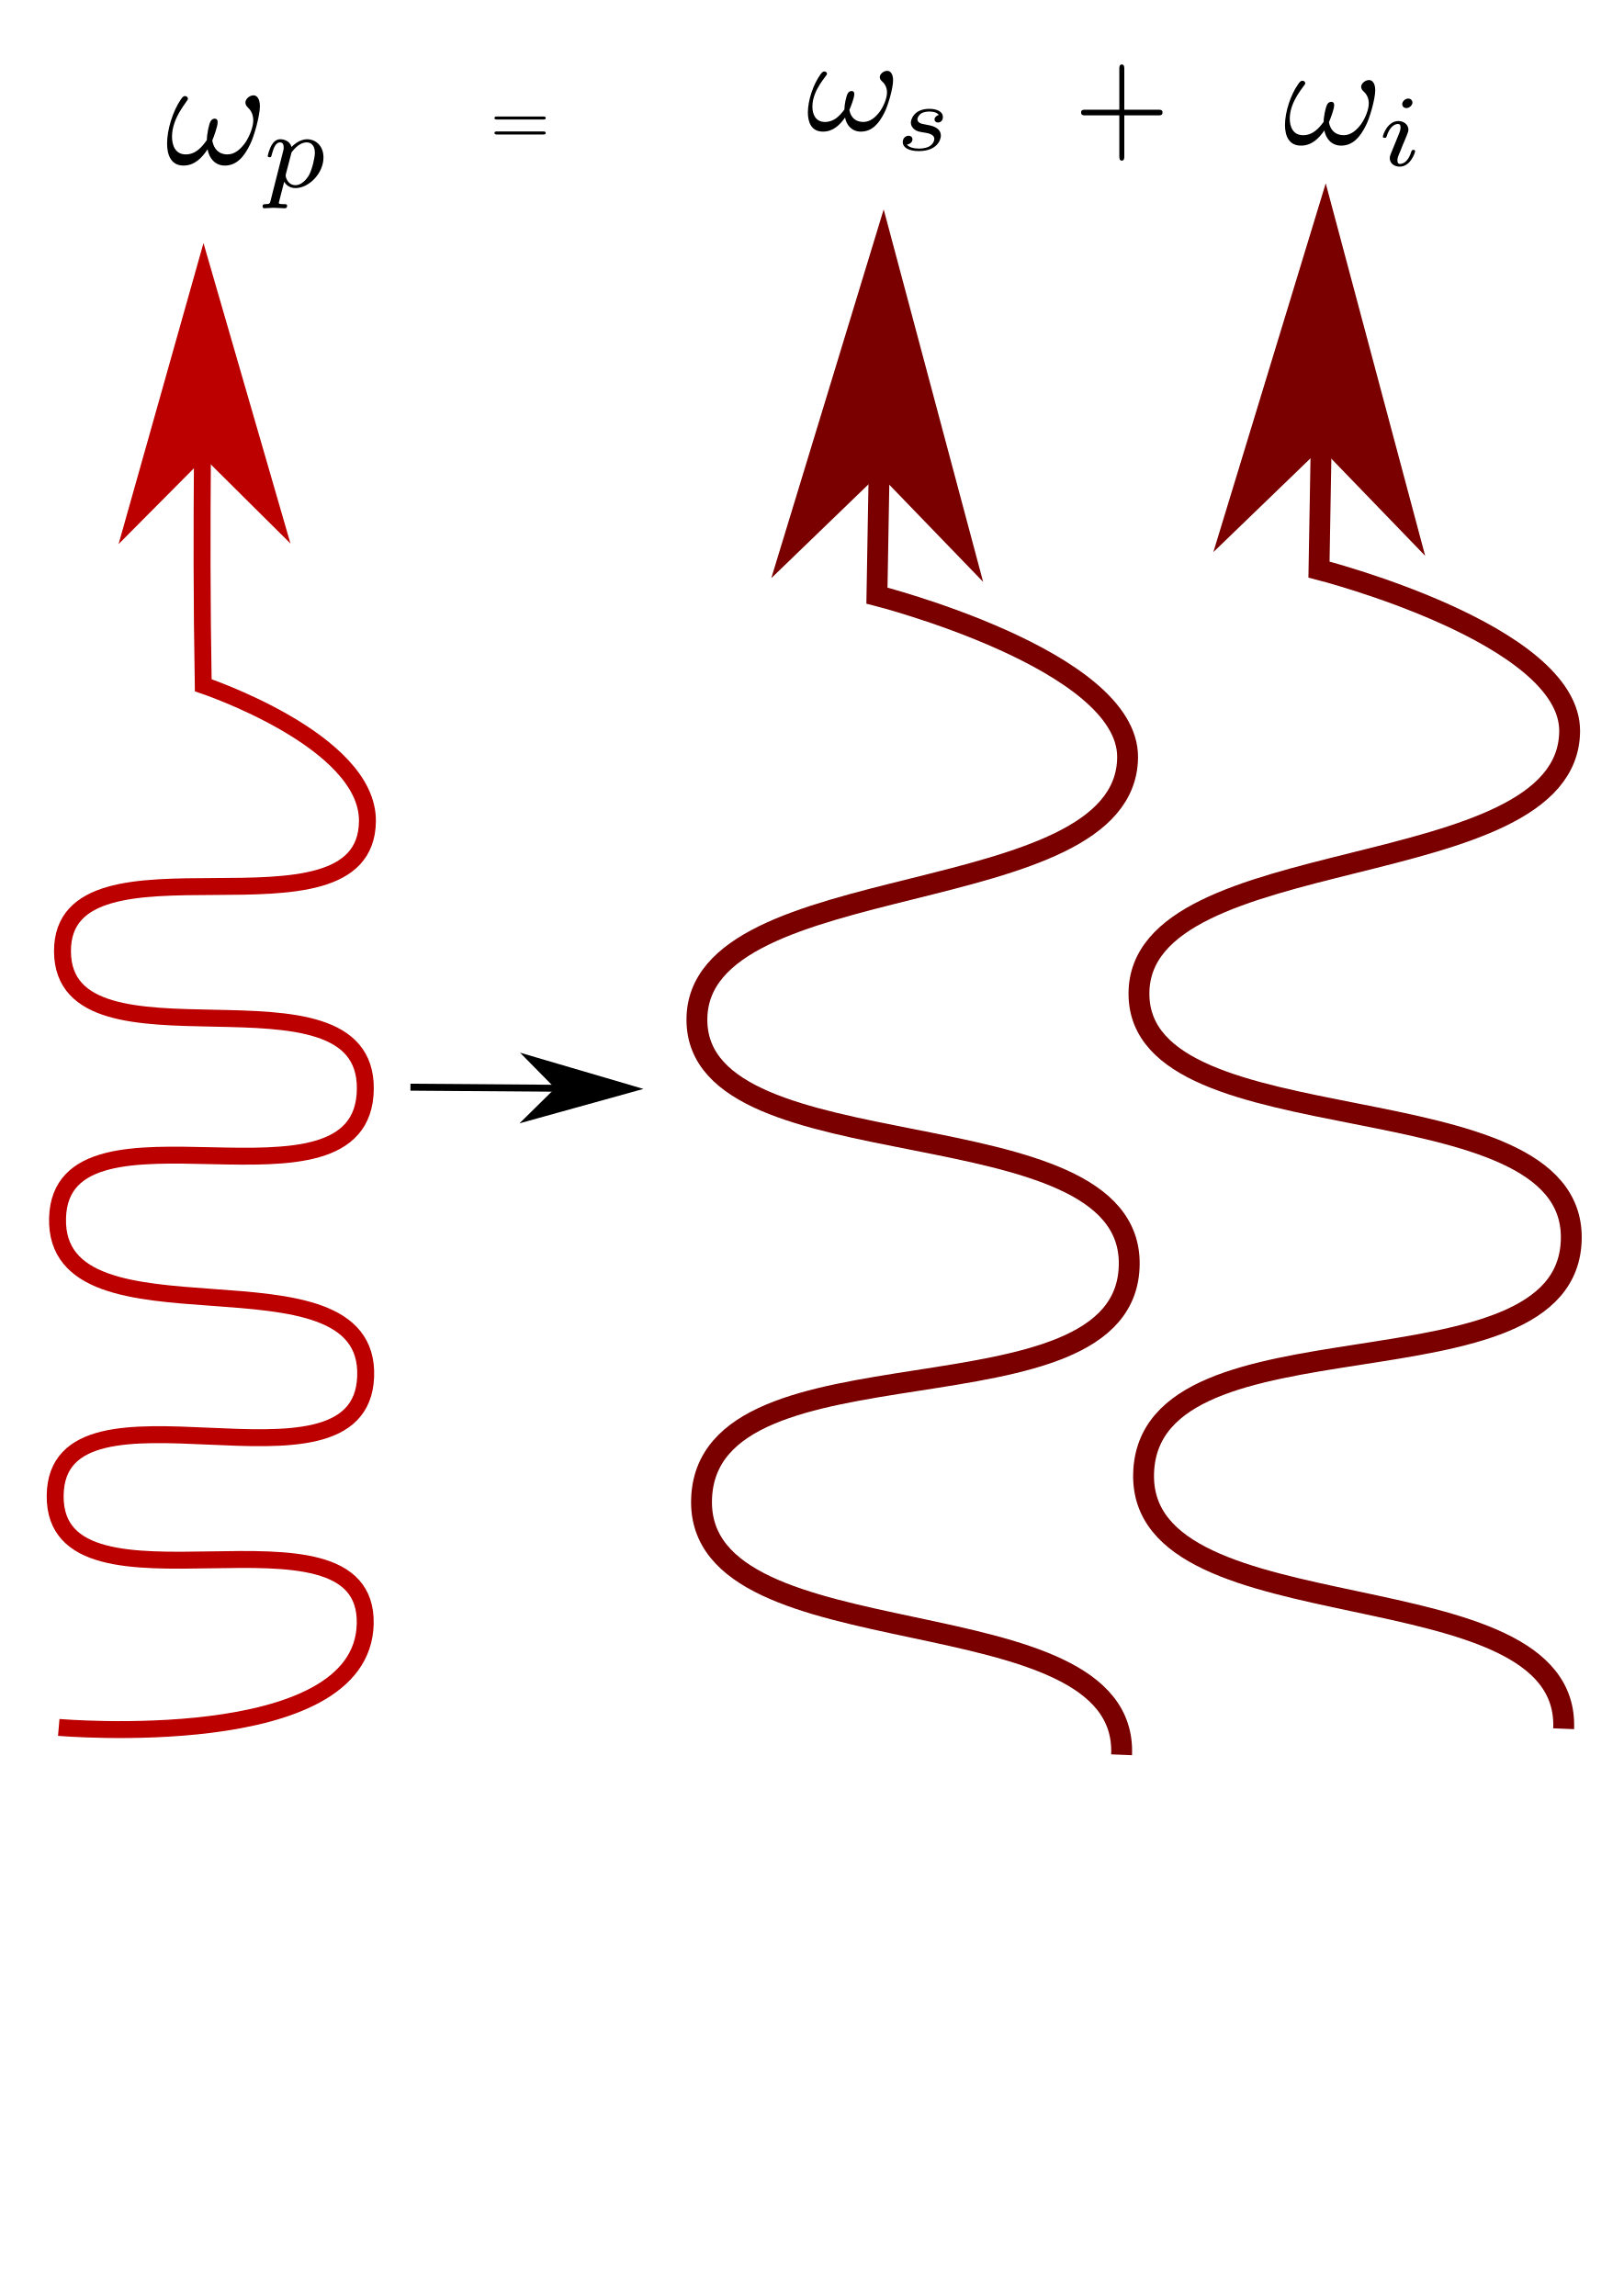
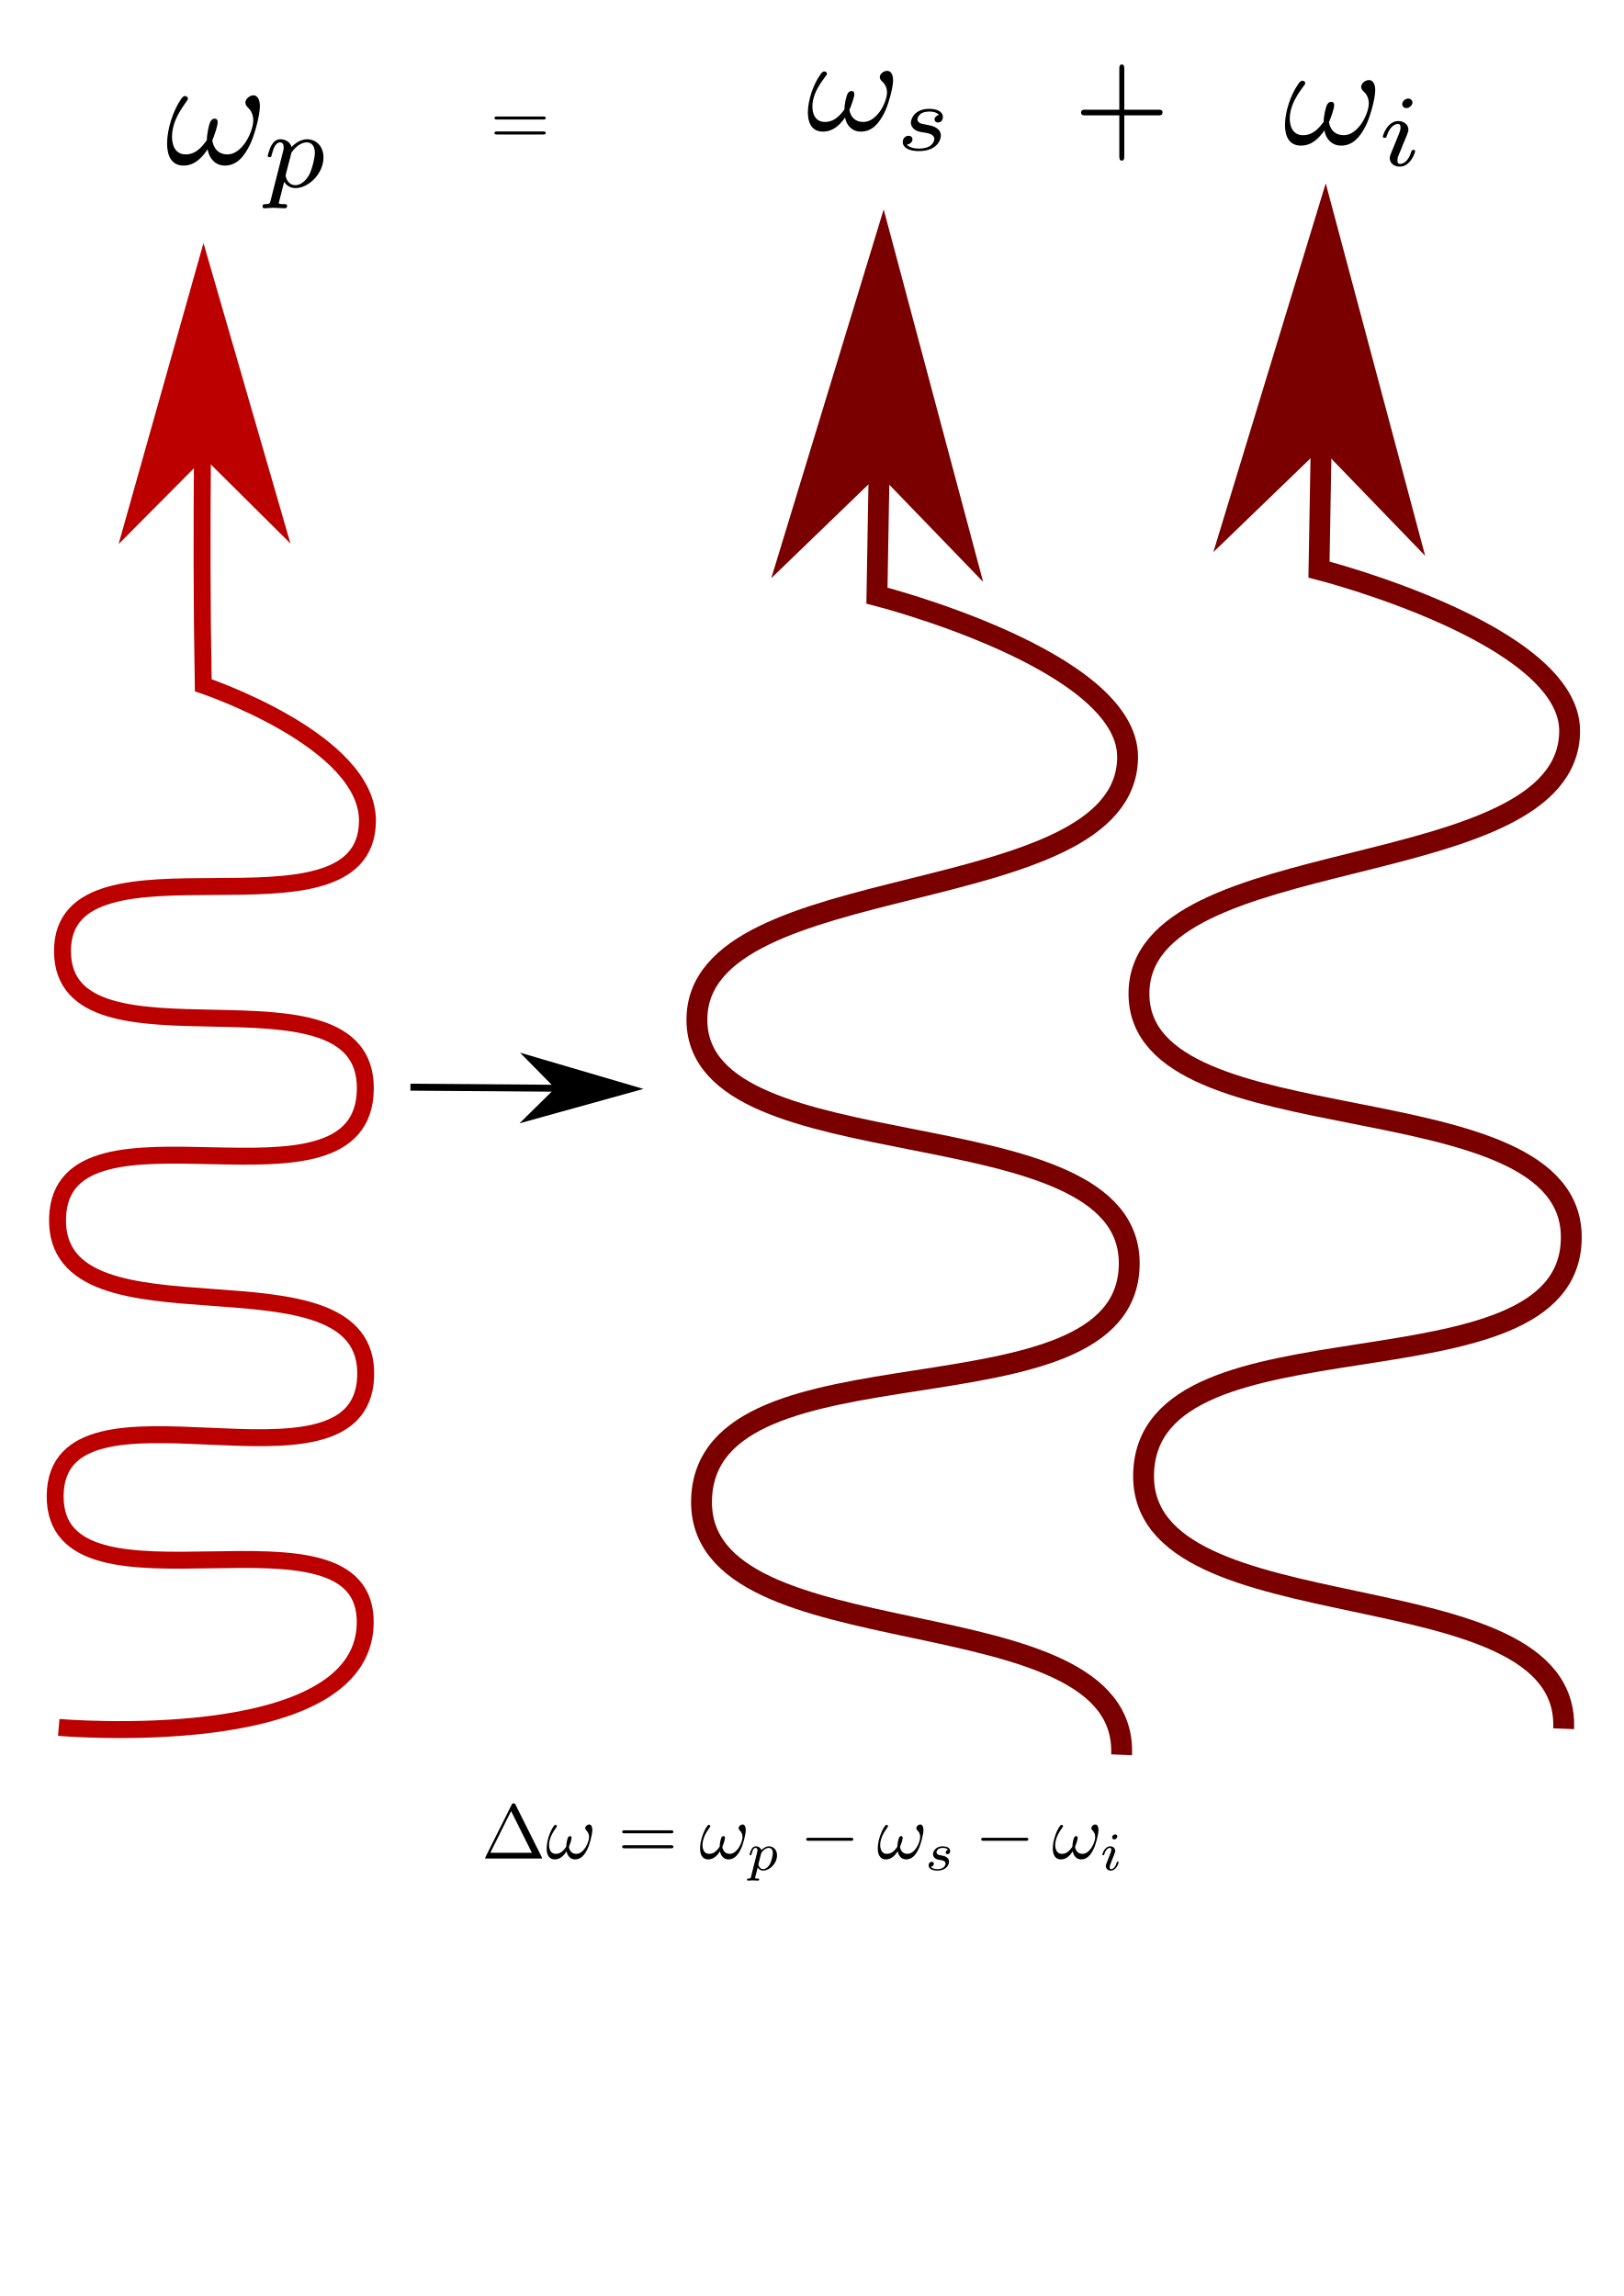
<svg xmlns="http://www.w3.org/2000/svg" xmlns:xlink="http://www.w3.org/1999/xlink" width="210mm" height="297mm" viewBox="0 0 210 297" version="1.1" id="svg5">
  <defs id="defs2">
    <marker style="overflow:visible;" id="Arrow1Lend" refX="0.0" refY="0.0" orient="auto">
      <path transform="scale(0.8) rotate(180) translate(12.5,0)" style="fill-rule:evenodd;fill:context-stroke;stroke:context-stroke;stroke-width:1.0pt;" d="M 0.0,0.0 L 5.0,-5.0 L -12.5,0.0 L 5.0,5.0 L 0.0,0.0 z " id="path8389" />
    </marker>
    <linearGradient id="linearGradient14000">
      <stop style="stop-color:#ff0000;stop-opacity:1;" offset="0" id="stop13998" />
    </linearGradient>
    <marker style="overflow:visible" id="Arrow1Lstart" refX="0.0" refY="0.0" orient="auto">
      <path transform="scale(0.8) translate(12.5,0)" style="fill-rule:evenodd;fill:context-stroke;stroke:context-stroke;stroke-width:1.0pt" d="M 0.0,0.0 L 5.0,-5.0 L -12.5,0.0 L 5.0,5.0 L 0.0,0.0 z " id="path8386" />
    </marker>
    <linearGradient id="linearGradient7404">
      <stop style="stop-color:#000000;stop-opacity:1;" offset="0" id="stop7402" />
    </linearGradient>
    <marker style="overflow:visible" id="Arrow1Lstart-6" refX="0" refY="0" orient="auto">
      <path transform="matrix(0.8,0,0,0.8,10,0)" style="fill:context-stroke;fill-rule:evenodd;stroke:context-stroke;stroke-width:1pt" d="M 0,0 5,-5 -12.5,0 5,5 Z" id="path8386-2" />
    </marker>
    <marker style="overflow:visible" id="Arrow1Lstart-6-1" refX="0" refY="0" orient="auto">
      <path transform="matrix(0.8,0,0,0.8,10,0)" style="fill:context-stroke;fill-rule:evenodd;stroke:context-stroke;stroke-width:1pt" d="M 0,0 5,-5 -12.5,0 5,5 Z" id="path8386-2-2" />
    </marker>
    <marker style="overflow:visible" id="Arrow1Lstart-0" refX="0" refY="0" orient="auto">
      <path transform="matrix(0.8,0,0,0.8,10,0)" style="fill:context-stroke;fill-rule:evenodd;stroke:context-stroke;stroke-width:1pt" d="M 0,0 5,-5 -12.5,0 5,5 Z" id="path8386-9" />
    </marker>
    <g id="g6058">
      <symbol overflow="visible" id="symbol6863">
        <path style="stroke:none;" d="" id="path9850" />
      </symbol>
      <symbol overflow="visible" id="symbol5640">
        <path style="stroke:none;" d="M 6.031 -3.703 C 6.031 -4.156 5.859 -4.406 5.625 -4.406 C 5.375 -4.406 5.109 -4.172 5.109 -3.938 C 5.109 -3.844 5.156 -3.734 5.25 -3.641 C 5.422 -3.484 5.609 -3.219 5.609 -2.797 C 5.609 -2.406 5.406 -1.828 5.109 -1.375 C 4.812 -0.953 4.438 -0.609 3.969 -0.609 C 3.406 -0.609 3.094 -0.969 3 -1.5 C 3.109 -1.766 3.344 -2.406 3.344 -2.688 C 3.344 -2.797 3.297 -2.906 3.156 -2.906 C 3.078 -2.906 2.969 -2.875 2.891 -2.734 C 2.781 -2.531 2.656 -1.891 2.656 -1.531 C 2.328 -1.062 1.938 -0.609 1.312 -0.609 C 0.641 -0.609 0.438 -1.203 0.438 -1.75 C 0.438 -3 1.453 -4.047 1.453 -4.172 C 1.453 -4.281 1.375 -4.359 1.266 -4.359 C 1.141 -4.359 1.062 -4.234 1 -4.141 C 0.5 -3.406 0.125 -2.219 0.125 -1.312 C 0.125 -0.625 0.344 0.109 1.172 0.109 C 1.875 0.109 2.344 -0.391 2.703 -0.938 C 2.797 -0.359 3.188 0.109 3.797 0.109 C 4.578 0.109 5.047 -0.5 5.406 -1.25 C 5.656 -1.734 6.031 -3.094 6.031 -3.703 Z M 6.031 -3.703 " id="path1117" />
      </symbol>
      <symbol overflow="visible" id="symbol3361">
        <path style="stroke:none;" d="" id="path6799" />
      </symbol>
      <symbol overflow="visible" id="symbol9531">
        <path style="stroke:none;" d="M 0.516 0.844 C 0.469 1.047 0.453 1.094 0.188 1.094 C 0.094 1.094 0 1.094 0 1.25 C 0 1.328 0.062 1.359 0.094 1.359 C 0.266 1.359 0.5 1.328 0.688 1.328 C 0.922 1.328 1.188 1.359 1.422 1.359 C 1.484 1.359 1.562 1.328 1.562 1.203 C 1.562 1.094 1.469 1.094 1.375 1.094 C 1.219 1.094 1.031 1.094 1.031 1.016 C 1.031 0.984 1.094 0.797 1.109 0.703 C 1.203 0.328 1.297 -0.047 1.375 -0.344 C 1.453 -0.203 1.672 0.062 2.094 0.062 C 2.938 0.062 3.875 -0.875 3.875 -1.906 C 3.875 -2.719 3.312 -3.078 2.844 -3.078 C 2.406 -3.078 2.031 -2.781 1.844 -2.578 C 1.734 -2.984 1.344 -3.078 1.125 -3.078 C 0.859 -3.078 0.688 -2.891 0.578 -2.703 C 0.438 -2.469 0.328 -2.047 0.328 -2 C 0.328 -1.922 0.422 -1.922 0.453 -1.922 C 0.547 -1.922 0.547 -1.938 0.594 -2.125 C 0.703 -2.531 0.844 -2.875 1.109 -2.875 C 1.297 -2.875 1.344 -2.719 1.344 -2.531 C 1.344 -2.453 1.328 -2.375 1.312 -2.328 Z M 1.844 -2.234 C 2.25 -2.781 2.594 -2.875 2.812 -2.875 C 3.094 -2.875 3.328 -2.672 3.328 -2.203 C 3.328 -1.922 3.172 -1.203 2.969 -0.797 C 2.781 -0.453 2.453 -0.125 2.094 -0.125 C 1.594 -0.125 1.469 -0.656 1.469 -0.734 C 1.469 -0.766 1.484 -0.812 1.484 -0.844 Z M 1.844 -2.234 " id="path4165" />
      </symbol>
    </g>
    <g id="g1311">
      <symbol overflow="visible" id="symbol4852">
        <path style="stroke:none;" d="" id="path5281" />
      </symbol>
      <symbol overflow="visible" id="symbol7071">
        <path style="stroke:none;" d="M 6.031 -3.703 C 6.031 -4.156 5.859 -4.406 5.625 -4.406 C 5.375 -4.406 5.109 -4.172 5.109 -3.938 C 5.109 -3.844 5.156 -3.734 5.25 -3.641 C 5.422 -3.484 5.609 -3.219 5.609 -2.797 C 5.609 -2.406 5.406 -1.828 5.109 -1.375 C 4.812 -0.953 4.438 -0.609 3.969 -0.609 C 3.406 -0.609 3.094 -0.969 3 -1.5 C 3.109 -1.766 3.344 -2.406 3.344 -2.688 C 3.344 -2.797 3.297 -2.906 3.156 -2.906 C 3.078 -2.906 2.969 -2.875 2.891 -2.734 C 2.781 -2.531 2.656 -1.891 2.656 -1.531 C 2.328 -1.062 1.938 -0.609 1.312 -0.609 C 0.641 -0.609 0.438 -1.203 0.438 -1.75 C 0.438 -3 1.453 -4.047 1.453 -4.172 C 1.453 -4.281 1.375 -4.359 1.266 -4.359 C 1.141 -4.359 1.062 -4.234 1 -4.141 C 0.5 -3.406 0.125 -2.219 0.125 -1.312 C 0.125 -0.625 0.344 0.109 1.172 0.109 C 1.875 0.109 2.344 -0.391 2.703 -0.938 C 2.797 -0.359 3.188 0.109 3.797 0.109 C 4.578 0.109 5.047 -0.5 5.406 -1.25 C 5.656 -1.734 6.031 -3.094 6.031 -3.703 Z M 6.031 -3.703 " id="path2146" />
      </symbol>
      <symbol overflow="visible" id="symbol6629">
        <path style="stroke:none;" d="" id="path2317" />
      </symbol>
      <symbol overflow="visible" id="symbol8911">
        <path style="stroke:none;" d="M 3 -2.625 C 2.828 -2.578 2.703 -2.438 2.703 -2.297 C 2.703 -2.125 2.844 -2.062 2.938 -2.062 C 3.016 -2.062 3.281 -2.109 3.281 -2.469 C 3.281 -2.922 2.781 -3.078 2.344 -3.078 C 1.266 -3.078 1.062 -2.266 1.062 -2.062 C 1.062 -1.797 1.219 -1.625 1.312 -1.547 C 1.484 -1.406 1.609 -1.375 2.094 -1.297 C 2.25 -1.266 2.688 -1.188 2.688 -0.844 C 2.688 -0.719 2.609 -0.453 2.328 -0.281 C 2.047 -0.125 1.703 -0.125 1.625 -0.125 C 1.344 -0.125 0.953 -0.188 0.781 -0.422 C 1.016 -0.453 1.172 -0.625 1.172 -0.812 C 1.172 -0.984 1.047 -1.078 0.906 -1.078 C 0.703 -1.078 0.5 -0.906 0.5 -0.609 C 0.5 -0.188 0.938 0.062 1.609 0.062 C 2.906 0.062 3.141 -0.812 3.141 -1.078 C 3.141 -1.719 2.438 -1.844 2.172 -1.891 C 2.109 -1.906 1.938 -1.938 1.891 -1.953 C 1.641 -2 1.516 -2.141 1.516 -2.297 C 1.516 -2.453 1.641 -2.641 1.797 -2.75 C 1.984 -2.859 2.219 -2.875 2.344 -2.875 C 2.484 -2.875 2.844 -2.859 3 -2.625 Z M 3 -2.625 " id="path3089" />
      </symbol>
    </g>
    <g id="g8946">
      <symbol overflow="visible" id="symbol4274">
        <path style="stroke:none;" d="" id="path6919" />
      </symbol>
      <symbol overflow="visible" id="symbol6097">
        <path style="stroke:none;" d="M 6.031 -3.703 C 6.031 -4.156 5.859 -4.406 5.625 -4.406 C 5.375 -4.406 5.109 -4.172 5.109 -3.938 C 5.109 -3.844 5.156 -3.734 5.25 -3.641 C 5.422 -3.484 5.609 -3.219 5.609 -2.797 C 5.609 -2.406 5.406 -1.828 5.109 -1.375 C 4.812 -0.953 4.438 -0.609 3.969 -0.609 C 3.406 -0.609 3.094 -0.969 3 -1.5 C 3.109 -1.766 3.344 -2.406 3.344 -2.688 C 3.344 -2.797 3.297 -2.906 3.156 -2.906 C 3.078 -2.906 2.969 -2.875 2.891 -2.734 C 2.781 -2.531 2.656 -1.891 2.656 -1.531 C 2.328 -1.062 1.938 -0.609 1.312 -0.609 C 0.641 -0.609 0.438 -1.203 0.438 -1.75 C 0.438 -3 1.453 -4.047 1.453 -4.172 C 1.453 -4.281 1.375 -4.359 1.266 -4.359 C 1.141 -4.359 1.062 -4.234 1 -4.141 C 0.5 -3.406 0.125 -2.219 0.125 -1.312 C 0.125 -0.625 0.344 0.109 1.172 0.109 C 1.875 0.109 2.344 -0.391 2.703 -0.938 C 2.797 -0.359 3.188 0.109 3.797 0.109 C 4.578 0.109 5.047 -0.5 5.406 -1.25 C 5.656 -1.734 6.031 -3.094 6.031 -3.703 Z M 6.031 -3.703 " id="path7126" />
      </symbol>
      <symbol overflow="visible" id="symbol5099">
        <path style="stroke:none;" d="" id="path4633" />
      </symbol>
      <symbol overflow="visible" id="symbol1918">
        <path style="stroke:none;" d="M 2.266 -4.359 C 2.266 -4.469 2.172 -4.625 1.984 -4.625 C 1.797 -4.625 1.594 -4.438 1.594 -4.234 C 1.594 -4.125 1.672 -3.969 1.875 -3.969 C 2.062 -3.969 2.266 -4.172 2.266 -4.359 Z M 0.844 -0.812 C 0.812 -0.719 0.781 -0.641 0.781 -0.516 C 0.781 -0.188 1.047 0.062 1.438 0.062 C 2.125 0.062 2.438 -0.891 2.438 -1 C 2.438 -1.094 2.344 -1.094 2.328 -1.094 C 2.234 -1.094 2.219 -1.047 2.188 -0.969 C 2.031 -0.406 1.734 -0.125 1.453 -0.125 C 1.312 -0.125 1.281 -0.219 1.281 -0.375 C 1.281 -0.531 1.328 -0.656 1.391 -0.812 C 1.469 -1 1.547 -1.188 1.609 -1.375 C 1.672 -1.547 1.938 -2.172 1.953 -2.266 C 1.984 -2.328 2 -2.406 2 -2.484 C 2 -2.812 1.719 -3.078 1.344 -3.078 C 0.641 -3.078 0.328 -2.125 0.328 -2 C 0.328 -1.922 0.422 -1.922 0.453 -1.922 C 0.547 -1.922 0.547 -1.953 0.578 -2.031 C 0.75 -2.625 1.062 -2.875 1.312 -2.875 C 1.422 -2.875 1.484 -2.828 1.484 -2.641 C 1.484 -2.469 1.453 -2.375 1.281 -1.938 Z M 0.844 -0.812 " id="path9656" />
      </symbol>
    </g>
    <g id="g3031">
      <symbol overflow="visible" id="symbol5723">
        <path style="stroke:none;" d="" id="path4903" />
      </symbol>
      <symbol overflow="visible" id="symbol3640">
        <path style="stroke:none;" d="M 6.844 -3.266 C 7 -3.266 7.188 -3.266 7.188 -3.453 C 7.188 -3.656 7 -3.656 6.859 -3.656 L 0.891 -3.656 C 0.75 -3.656 0.562 -3.656 0.562 -3.453 C 0.562 -3.266 0.75 -3.266 0.891 -3.266 Z M 6.859 -1.328 C 7 -1.328 7.188 -1.328 7.188 -1.531 C 7.188 -1.719 7 -1.719 6.844 -1.719 L 0.891 -1.719 C 0.75 -1.719 0.562 -1.719 0.562 -1.531 C 0.562 -1.328 0.75 -1.328 0.891 -1.328 Z M 6.859 -1.328 " id="path1532" />
      </symbol>
    </g>
    <g id="g3546">
      <symbol overflow="visible" id="symbol181">
        <path style="stroke:none;" d="" id="path6613" />
      </symbol>
      <symbol overflow="visible" id="symbol9072">
        <path style="stroke:none;" d="M 4.078 -2.297 L 6.859 -2.297 C 7 -2.297 7.188 -2.297 7.188 -2.5 C 7.188 -2.688 7 -2.688 6.859 -2.688 L 4.078 -2.688 L 4.078 -5.484 C 4.078 -5.625 4.078 -5.812 3.875 -5.812 C 3.672 -5.812 3.672 -5.625 3.672 -5.484 L 3.672 -2.688 L 0.891 -2.688 C 0.75 -2.688 0.562 -2.688 0.562 -2.5 C 0.562 -2.297 0.75 -2.297 0.891 -2.297 L 3.672 -2.297 L 3.672 0.5 C 3.672 0.641 3.672 0.828 3.875 0.828 C 4.078 0.828 4.078 0.641 4.078 0.5 Z M 4.078 -2.297 " id="path7918" />
      </symbol>
    </g>
    <g id="g2856">
      <symbol overflow="visible" id="symbol9593">
        <path style="stroke:none;" d="" id="path7688" />
      </symbol>
      <symbol overflow="visible" id="symbol366">
        <path style="stroke:none;" d="M 4.406 -6.953 C 4.344 -7.094 4.312 -7.141 4.141 -7.141 C 3.984 -7.141 3.953 -7.094 3.891 -6.953 L 0.516 -0.203 C 0.469 -0.109 0.469 -0.094 0.469 -0.078 C 0.469 0 0.531 0 0.688 0 L 7.609 0 C 7.766 0 7.828 0 7.828 -0.078 C 7.828 -0.094 7.828 -0.109 7.781 -0.203 Z M 3.828 -6.141 L 6.516 -0.75 L 1.141 -0.75 Z M 3.828 -6.141 " id="path1899" />
      </symbol>
    </g>
    <g id="g1446">
      <symbol overflow="visible" id="symbol9006">
        <path style="stroke:none;" d="" id="path5224" />
      </symbol>
      <symbol overflow="visible" id="symbol7120">
        <path style="stroke:none;" d="M 4.406 -6.953 C 4.344 -7.094 4.312 -7.141 4.141 -7.141 C 3.984 -7.141 3.953 -7.094 3.891 -6.953 L 0.516 -0.203 C 0.469 -0.109 0.469 -0.094 0.469 -0.078 C 0.469 0 0.531 0 0.688 0 L 7.609 0 C 7.766 0 7.828 0 7.828 -0.078 C 7.828 -0.094 7.828 -0.109 7.781 -0.203 Z M 3.828 -6.141 L 6.516 -0.75 L 1.141 -0.75 Z M 3.828 -6.141 " id="path9917" />
      </symbol>
    </g>
    <g id="g4356">
      <symbol overflow="visible" id="symbol7151">
        <path style="stroke:none;" d="" id="path502" />
      </symbol>
      <symbol overflow="visible" id="symbol4465">
        <path style="stroke:none;" d="M 4.406 -6.953 C 4.344 -7.094 4.312 -7.141 4.141 -7.141 C 3.984 -7.141 3.953 -7.094 3.891 -6.953 L 0.516 -0.203 C 0.469 -0.109 0.469 -0.094 0.469 -0.078 C 0.469 0 0.531 0 0.688 0 L 7.609 0 C 7.766 0 7.828 0 7.828 -0.078 C 7.828 -0.094 7.828 -0.109 7.781 -0.203 Z M 3.828 -6.141 L 6.516 -0.75 L 1.141 -0.75 Z M 3.828 -6.141 " id="path5316" />
      </symbol>
    </g>
    <marker style="overflow:visible" id="Arrow1Lstart-0-0" refX="0" refY="0" orient="auto">
      <path transform="matrix(0.8,0,0,0.8,10,0)" style="fill:context-stroke;fill-rule:evenodd;stroke:context-stroke;stroke-width:1pt" d="M 0,0 5,-5 -12.5,0 5,5 Z" id="path8386-9-1" />
    </marker>
    <marker style="overflow:visible" id="Arrow1Lstart-0-8" refX="0" refY="0" orient="auto">
      <path transform="matrix(0.8,0,0,0.8,10,0)" style="fill:context-stroke;fill-rule:evenodd;stroke:context-stroke;stroke-width:1pt" d="M 0,0 5,-5 -12.5,0 5,5 Z" id="path8386-9-2" />
    </marker>
    <marker style="overflow:visible" id="Arrow1Lstart-0-8-3" refX="0" refY="0" orient="auto">
      <path transform="matrix(0.8,0,0,0.8,10,0)" style="fill:context-stroke;fill-rule:evenodd;stroke:context-stroke;stroke-width:1pt" d="M 0,0 5,-5 -12.5,0 5,5 Z" id="path8386-9-2-4" />
    </marker>
+     <g id="g6075">
+       <symbol overflow="visible" id="symbol5419">
+         <path style="stroke:none;" d="" id="path8995" />
+       </symbol>
+       <symbol overflow="visible" id="symbol2226">
+         <path style="stroke:none;" d="M 4.406 -6.953 C 4.344 -7.094 4.312 -7.141 4.141 -7.141 C 3.984 -7.141 3.953 -7.094 3.891 -6.953 L 0.516 -0.203 C 0.469 -0.109 0.469 -0.094 0.469 -0.078 C 0.469 0 0.531 0 0.688 0 L 7.609 0 C 7.766 0 7.828 0 7.828 -0.078 C 7.828 -0.094 7.828 -0.109 7.781 -0.203 Z M 3.828 -6.141 L 6.516 -0.75 L 1.141 -0.75 Z M 3.828 -6.141 " id="path823" />
+       </symbol>
+       <symbol overflow="visible" id="symbol7196">
+         <path style="stroke:none;" d="M 6.844 -3.266 C 7 -3.266 7.188 -3.266 7.188 -3.453 C 7.188 -3.656 7 -3.656 6.859 -3.656 L 0.891 -3.656 C 0.75 -3.656 0.562 -3.656 0.562 -3.453 C 0.562 -3.266 0.75 -3.266 0.891 -3.266 Z M 6.859 -1.328 C 7 -1.328 7.188 -1.328 7.188 -1.531 C 7.188 -1.719 7 -1.719 6.844 -1.719 L 0.891 -1.719 C 0.75 -1.719 0.562 -1.719 0.562 -1.531 C 0.562 -1.328 0.75 -1.328 0.891 -1.328 Z M 6.859 -1.328 " id="path7142" />
+       </symbol>
+       <symbol overflow="visible" id="symbol1746">
+         <path style="stroke:none;" d="" id="path6044" />
+       </symbol>
+       <symbol overflow="visible" id="symbol2401">
+         <path style="stroke:none;" d="M 6.031 -3.703 C 6.031 -4.156 5.859 -4.406 5.625 -4.406 C 5.375 -4.406 5.109 -4.172 5.109 -3.938 C 5.109 -3.844 5.156 -3.734 5.25 -3.641 C 5.422 -3.484 5.609 -3.219 5.609 -2.797 C 5.609 -2.406 5.406 -1.828 5.109 -1.375 C 4.812 -0.953 4.438 -0.609 3.969 -0.609 C 3.406 -0.609 3.094 -0.969 3 -1.5 C 3.109 -1.766 3.344 -2.406 3.344 -2.688 C 3.344 -2.797 3.297 -2.906 3.156 -2.906 C 3.078 -2.906 2.969 -2.875 2.891 -2.734 C 2.781 -2.531 2.656 -1.891 2.656 -1.531 C 2.328 -1.062 1.938 -0.609 1.312 -0.609 C 0.641 -0.609 0.438 -1.203 0.438 -1.75 C 0.438 -3 1.453 -4.047 1.453 -4.172 C 1.453 -4.281 1.375 -4.359 1.266 -4.359 C 1.141 -4.359 1.062 -4.234 1 -4.141 C 0.5 -3.406 0.125 -2.219 0.125 -1.312 C 0.125 -0.625 0.344 0.109 1.172 0.109 C 1.875 0.109 2.344 -0.391 2.703 -0.938 C 2.797 -0.359 3.188 0.109 3.797 0.109 C 4.578 0.109 5.047 -0.5 5.406 -1.25 C 5.656 -1.734 6.031 -3.094 6.031 -3.703 Z M 6.031 -3.703 " id="path95" />
+       </symbol>
+       <symbol overflow="visible" id="symbol7377">
+         <path style="stroke:none;" d="" id="path697" />
+       </symbol>
+       <symbol overflow="visible" id="symbol1393">
+         <path style="stroke:none;" d="M 0.516 0.844 C 0.469 1.047 0.453 1.094 0.188 1.094 C 0.094 1.094 0 1.094 0 1.25 C 0 1.328 0.062 1.359 0.094 1.359 C 0.266 1.359 0.5 1.328 0.688 1.328 C 0.922 1.328 1.188 1.359 1.422 1.359 C 1.484 1.359 1.562 1.328 1.562 1.203 C 1.562 1.094 1.469 1.094 1.375 1.094 C 1.219 1.094 1.031 1.094 1.031 1.016 C 1.031 0.984 1.094 0.797 1.109 0.703 C 1.203 0.328 1.297 -0.047 1.375 -0.344 C 1.453 -0.203 1.672 0.062 2.094 0.062 C 2.938 0.062 3.875 -0.875 3.875 -1.906 C 3.875 -2.719 3.312 -3.078 2.844 -3.078 C 2.406 -3.078 2.031 -2.781 1.844 -2.578 C 1.734 -2.984 1.344 -3.078 1.125 -3.078 C 0.859 -3.078 0.688 -2.891 0.578 -2.703 C 0.438 -2.469 0.328 -2.047 0.328 -2 C 0.328 -1.922 0.422 -1.922 0.453 -1.922 C 0.547 -1.922 0.547 -1.938 0.594 -2.125 C 0.703 -2.531 0.844 -2.875 1.109 -2.875 C 1.297 -2.875 1.344 -2.719 1.344 -2.531 C 1.344 -2.453 1.328 -2.375 1.312 -2.328 Z M 1.844 -2.234 C 2.25 -2.781 2.594 -2.875 2.812 -2.875 C 3.094 -2.875 3.328 -2.672 3.328 -2.203 C 3.328 -1.922 3.172 -1.203 2.969 -0.797 C 2.781 -0.453 2.453 -0.125 2.094 -0.125 C 1.594 -0.125 1.469 -0.656 1.469 -0.734 C 1.469 -0.766 1.484 -0.812 1.484 -0.844 Z M 1.844 -2.234 " id="path5282" />
+       </symbol>
+       <symbol overflow="visible" id="symbol3911">
+         <path style="stroke:none;" d="M 3 -2.625 C 2.828 -2.578 2.703 -2.438 2.703 -2.297 C 2.703 -2.125 2.844 -2.062 2.938 -2.062 C 3.016 -2.062 3.281 -2.109 3.281 -2.469 C 3.281 -2.922 2.781 -3.078 2.344 -3.078 C 1.266 -3.078 1.062 -2.266 1.062 -2.062 C 1.062 -1.797 1.219 -1.625 1.312 -1.547 C 1.484 -1.406 1.609 -1.375 2.094 -1.297 C 2.25 -1.266 2.688 -1.188 2.688 -0.844 C 2.688 -0.719 2.609 -0.453 2.328 -0.281 C 2.047 -0.125 1.703 -0.125 1.625 -0.125 C 1.344 -0.125 0.953 -0.188 0.781 -0.422 C 1.016 -0.453 1.172 -0.625 1.172 -0.812 C 1.172 -0.984 1.047 -1.078 0.906 -1.078 C 0.703 -1.078 0.5 -0.906 0.5 -0.609 C 0.5 -0.188 0.938 0.062 1.609 0.062 C 2.906 0.062 3.141 -0.812 3.141 -1.078 C 3.141 -1.719 2.438 -1.844 2.172 -1.891 C 2.109 -1.906 1.938 -1.938 1.891 -1.953 C 1.641 -2 1.516 -2.141 1.516 -2.297 C 1.516 -2.453 1.641 -2.641 1.797 -2.75 C 1.984 -2.859 2.219 -2.875 2.344 -2.875 C 2.484 -2.875 2.844 -2.859 3 -2.625 Z M 3 -2.625 " id="path3279" />
+       </symbol>
+       <symbol overflow="visible" id="symbol8663">
+         <path style="stroke:none;" d="M 2.266 -4.359 C 2.266 -4.469 2.172 -4.625 1.984 -4.625 C 1.797 -4.625 1.594 -4.438 1.594 -4.234 C 1.594 -4.125 1.672 -3.969 1.875 -3.969 C 2.062 -3.969 2.266 -4.172 2.266 -4.359 Z M 0.844 -0.812 C 0.812 -0.719 0.781 -0.641 0.781 -0.516 C 0.781 -0.188 1.047 0.062 1.438 0.062 C 2.125 0.062 2.438 -0.891 2.438 -1 C 2.438 -1.094 2.344 -1.094 2.328 -1.094 C 2.234 -1.094 2.219 -1.047 2.188 -0.969 C 2.031 -0.406 1.734 -0.125 1.453 -0.125 C 1.312 -0.125 1.281 -0.219 1.281 -0.375 C 1.281 -0.531 1.328 -0.656 1.391 -0.812 C 1.469 -1 1.547 -1.188 1.609 -1.375 C 1.672 -1.547 1.938 -2.172 1.953 -2.266 C 1.984 -2.328 2 -2.406 2 -2.484 C 2 -2.812 1.719 -3.078 1.344 -3.078 C 0.641 -3.078 0.328 -2.125 0.328 -2 C 0.328 -1.922 0.422 -1.922 0.453 -1.922 C 0.547 -1.922 0.547 -1.953 0.578 -2.031 C 0.75 -2.625 1.062 -2.875 1.312 -2.875 C 1.422 -2.875 1.484 -2.828 1.484 -2.641 C 1.484 -2.469 1.453 -2.375 1.281 -1.938 Z M 0.844 -0.812 " id="path7165" />
+       </symbol>
+       <symbol overflow="visible" id="symbol395">
+         <path style="stroke:none;" d="" id="path8701" />
+       </symbol>
+       <symbol overflow="visible" id="symbol4445">
+         <path style="stroke:none;" d="M 6.562 -2.297 C 6.734 -2.297 6.922 -2.297 6.922 -2.5 C 6.922 -2.688 6.734 -2.688 6.562 -2.688 L 1.172 -2.688 C 1 -2.688 0.828 -2.688 0.828 -2.5 C 0.828 -2.297 1 -2.297 1.172 -2.297 Z M 6.562 -2.297 " id="path4199" />
+       </symbol>
+     </g>
  </defs>
  <g id="layer1">
    <path style="fill:none;stroke:#7a0000;stroke-width:2.698;stroke-linecap:butt;stroke-linejoin:miter;stroke-miterlimit:4;stroke-dasharray:none;stroke-opacity:1;marker-start:url(#Arrow1Lstart-0-8)" d="m 171.371,28.952 -0.781,44.723 c 0,0 32.553,8.298 32.418,20.942 -0.215,20.15 -55.801,13.897 -55.702,33.972 0.099,20.122 56.14,10.637 55.915,31.583 -0.233,21.68 -54.755,8.311 -55.315,30.461 -0.539,21.316 55.191,11.688 54.327,32.989" id="path2715-3-5" />
    <path style="fill:none;stroke:#7a0000;stroke-width:2.698;stroke-linecap:butt;stroke-linejoin:miter;stroke-miterlimit:4;stroke-dasharray:none;stroke-opacity:1;marker-start:url(#Arrow1Lstart-0-8-3)" d="m 114.199,32.32 -0.781,44.723 c 0,0 32.553,8.298 32.418,20.942 -0.215,20.15 -55.801,13.898 -55.702,33.972 0.099,20.122 56.14,10.637 55.915,31.583 -0.233,21.68 -54.755,8.311 -55.315,30.461 -0.539,21.316 55.191,11.688 54.327,32.989" id="path2715-3-5-9" />
    <path style="fill:none;stroke:#bc0000;stroke-width:2.189;stroke-linecap:butt;stroke-linejoin:miter;stroke-miterlimit:4;stroke-dasharray:none;stroke-opacity:1;marker-start:url(#Arrow1Lstart-6)" d="m 26.332,35.69 c 0.046,13.476 -0.434,31.225 -0.046,52.952 0,0 21.344,7.125 21.236,17.592 -0.171,16.68 -39.519,0.217 -39.441,16.835 0.079,16.658 39.347,0.458 39.168,17.797 -0.185,17.948 -39.324,-0.486 -39.806,16.682 -0.495,17.643 40.535,2.913 39.848,20.546 -0.668,17.16 -39.997,-1.796 -40.156,15.382 -0.16,17.281 40.501,-0.683 40.1,16.592 -0.389,16.782 -39.638,13.382 -39.638,13.382" id="path2715-9" />
    <path style="fill:none;stroke:#000000;stroke-width:0.9;stroke-linecap:butt;stroke-linejoin:miter;stroke-miterlimit:4;stroke-dasharray:none;stroke-opacity:1;marker-end:url(#Arrow1Lend)" d="m 53.084,140.633 28.387,0.21" id="path15026" />
    <g transform="matrix(2.032365,0,0,2.012629,-165.4698,-143.7626)" id="g65700">
      <g id="g9005">
        <g style="fill:#000000;fill-opacity:1" id="g2765">
          <use xlink:href="#symbol5640" x="91.925" y="81.963" id="use7399" width="100%" height="100%" />
        </g>
        <g style="fill:#000000;fill-opacity:1" id="g7858">
          <use xlink:href="#symbol9531" x="98.127" y="83.457" id="use1990" width="100%" height="100%" />
        </g>
      </g>
    </g>
    <g transform="matrix(1.865874,0,0,1.741582,-67.26763,-125.9093)" id="g65823" style="stroke-width:1.5;stroke-miterlimit:4;stroke-dasharray:none">
      <g id="g1419" style="stroke-width:1.5;stroke-miterlimit:4;stroke-dasharray:none">
        <g style="fill:#000000;fill-opacity:1;stroke-width:1.5;stroke-miterlimit:4;stroke-dasharray:none" id="g4809">
          <use xlink:href="#symbol7071" x="91.925" y="81.963" id="use6056" width="100%" height="100%" style="stroke-width:1.5;stroke-miterlimit:4;stroke-dasharray:none" />
        </g>
        <g style="fill:#000000;fill-opacity:1;stroke-width:1.5;stroke-miterlimit:4;stroke-dasharray:none" id="g9948">
          <use xlink:href="#symbol8911" x="98.127" y="83.457" id="use2387" width="100%" height="100%" style="stroke-width:1.5;stroke-miterlimit:4;stroke-dasharray:none" />
        </g>
      </g>
    </g>
    <g transform="matrix(1.976434,0,0,1.878743,-15.73856,-135.3549)" id="g65976" style="stroke-width:1;stroke-miterlimit:4;stroke-dasharray:none">
      <g id="g3701" style="stroke-width:1;stroke-miterlimit:4;stroke-dasharray:none">
        <g style="fill:#000000;fill-opacity:1;stroke-width:1;stroke-miterlimit:4;stroke-dasharray:none" id="g6892">
          <use xlink:href="#symbol6097" x="91.925" y="81.963" id="use1877" width="100%" height="100%" style="stroke-width:1;stroke-miterlimit:4;stroke-dasharray:none" />
        </g>
        <g style="fill:#000000;fill-opacity:1;stroke-width:1;stroke-miterlimit:4;stroke-dasharray:none" id="g6451">
          <use xlink:href="#symbol1918" x="98.127" y="83.457" id="use2858" width="100%" height="100%" style="stroke-width:1;stroke-miterlimit:4;stroke-dasharray:none" />
        </g>
      </g>
    </g>
    <g transform="translate(-28.53389,-63.238)" id="g66153">
      <g id="g4910">
        <g style="fill:#000000;fill-opacity:1" id="g8928">
          <use xlink:href="#symbol3640" x="91.925" y="81.963" id="use6246" width="100%" height="100%" />
        </g>
      </g>
    </g>
    <g transform="matrix(1.589576,0,0,1.873379,-7.19304,-134.3203)" id="g66342">
      <g id="g8066">
        <g style="fill:#000000;fill-opacity:1" id="g1208">
          <use xlink:href="#symbol9072" x="91.925" y="81.963" id="use6730" width="100%" height="100%" />
        </g>
      </g>
    </g>
+     <g transform="translate(-29.64959,158.4519)" id="g1227">
+       <g id="g2439">
+         <g style="fill:#000000;fill-opacity:1" id="g8094">
+           <use xlink:href="#symbol2226" x="91.925" y="81.963" id="use9658" width="100%" height="100%" />
+         </g>
+         <g style="fill:#000000;fill-opacity:1" id="g337">
+           <use xlink:href="#symbol2401" x="100.227" y="81.963" id="use6673" width="100%" height="100%" />
+         </g>
+         <g style="fill:#000000;fill-opacity:1" id="g2817">
+           <use xlink:href="#symbol7196" x="109.554" y="81.963" id="use8339" width="100%" height="100%" />
+         </g>
+         <g style="fill:#000000;fill-opacity:1" id="g9891">
+           <use xlink:href="#symbol2401" x="120.07" y="81.963" id="use1593" width="100%" height="100%" />
+         </g>
+         <g style="fill:#000000;fill-opacity:1" id="g9198">
+           <use xlink:href="#symbol1393" x="126.271" y="83.457" id="use6822" width="100%" height="100%" />
+         </g>
+         <g style="fill:#000000;fill-opacity:1" id="g8548">
+           <use xlink:href="#symbol4445" x="133.09" y="81.963" id="use7493" width="100%" height="100%" />
+         </g>
+         <g style="fill:#000000;fill-opacity:1" id="g9516">
+           <use xlink:href="#symbol2401" x="143.052" y="81.963" id="use213" width="100%" height="100%" />
+         </g>
+         <g style="fill:#000000;fill-opacity:1" id="g3016">
+           <use xlink:href="#symbol3911" x="149.254" y="83.457" id="use2142" width="100%" height="100%" />
+         </g>
+         <g style="fill:#000000;fill-opacity:1" id="g5489">
+           <use xlink:href="#symbol4445" x="155.726" y="81.963" id="use2857" width="100%" height="100%" />
+         </g>
+         <g style="fill:#000000;fill-opacity:1" id="g5837">
+           <use xlink:href="#symbol2401" x="165.689" y="81.963" id="use6402" width="100%" height="100%" />
+         </g>
+         <g style="fill:#000000;fill-opacity:1" id="g3273">
+           <use xlink:href="#symbol8663" x="171.89" y="83.457" id="use7503" width="100%" height="100%" />
+         </g>
+       </g>
+     </g>
  </g>
</svg>
